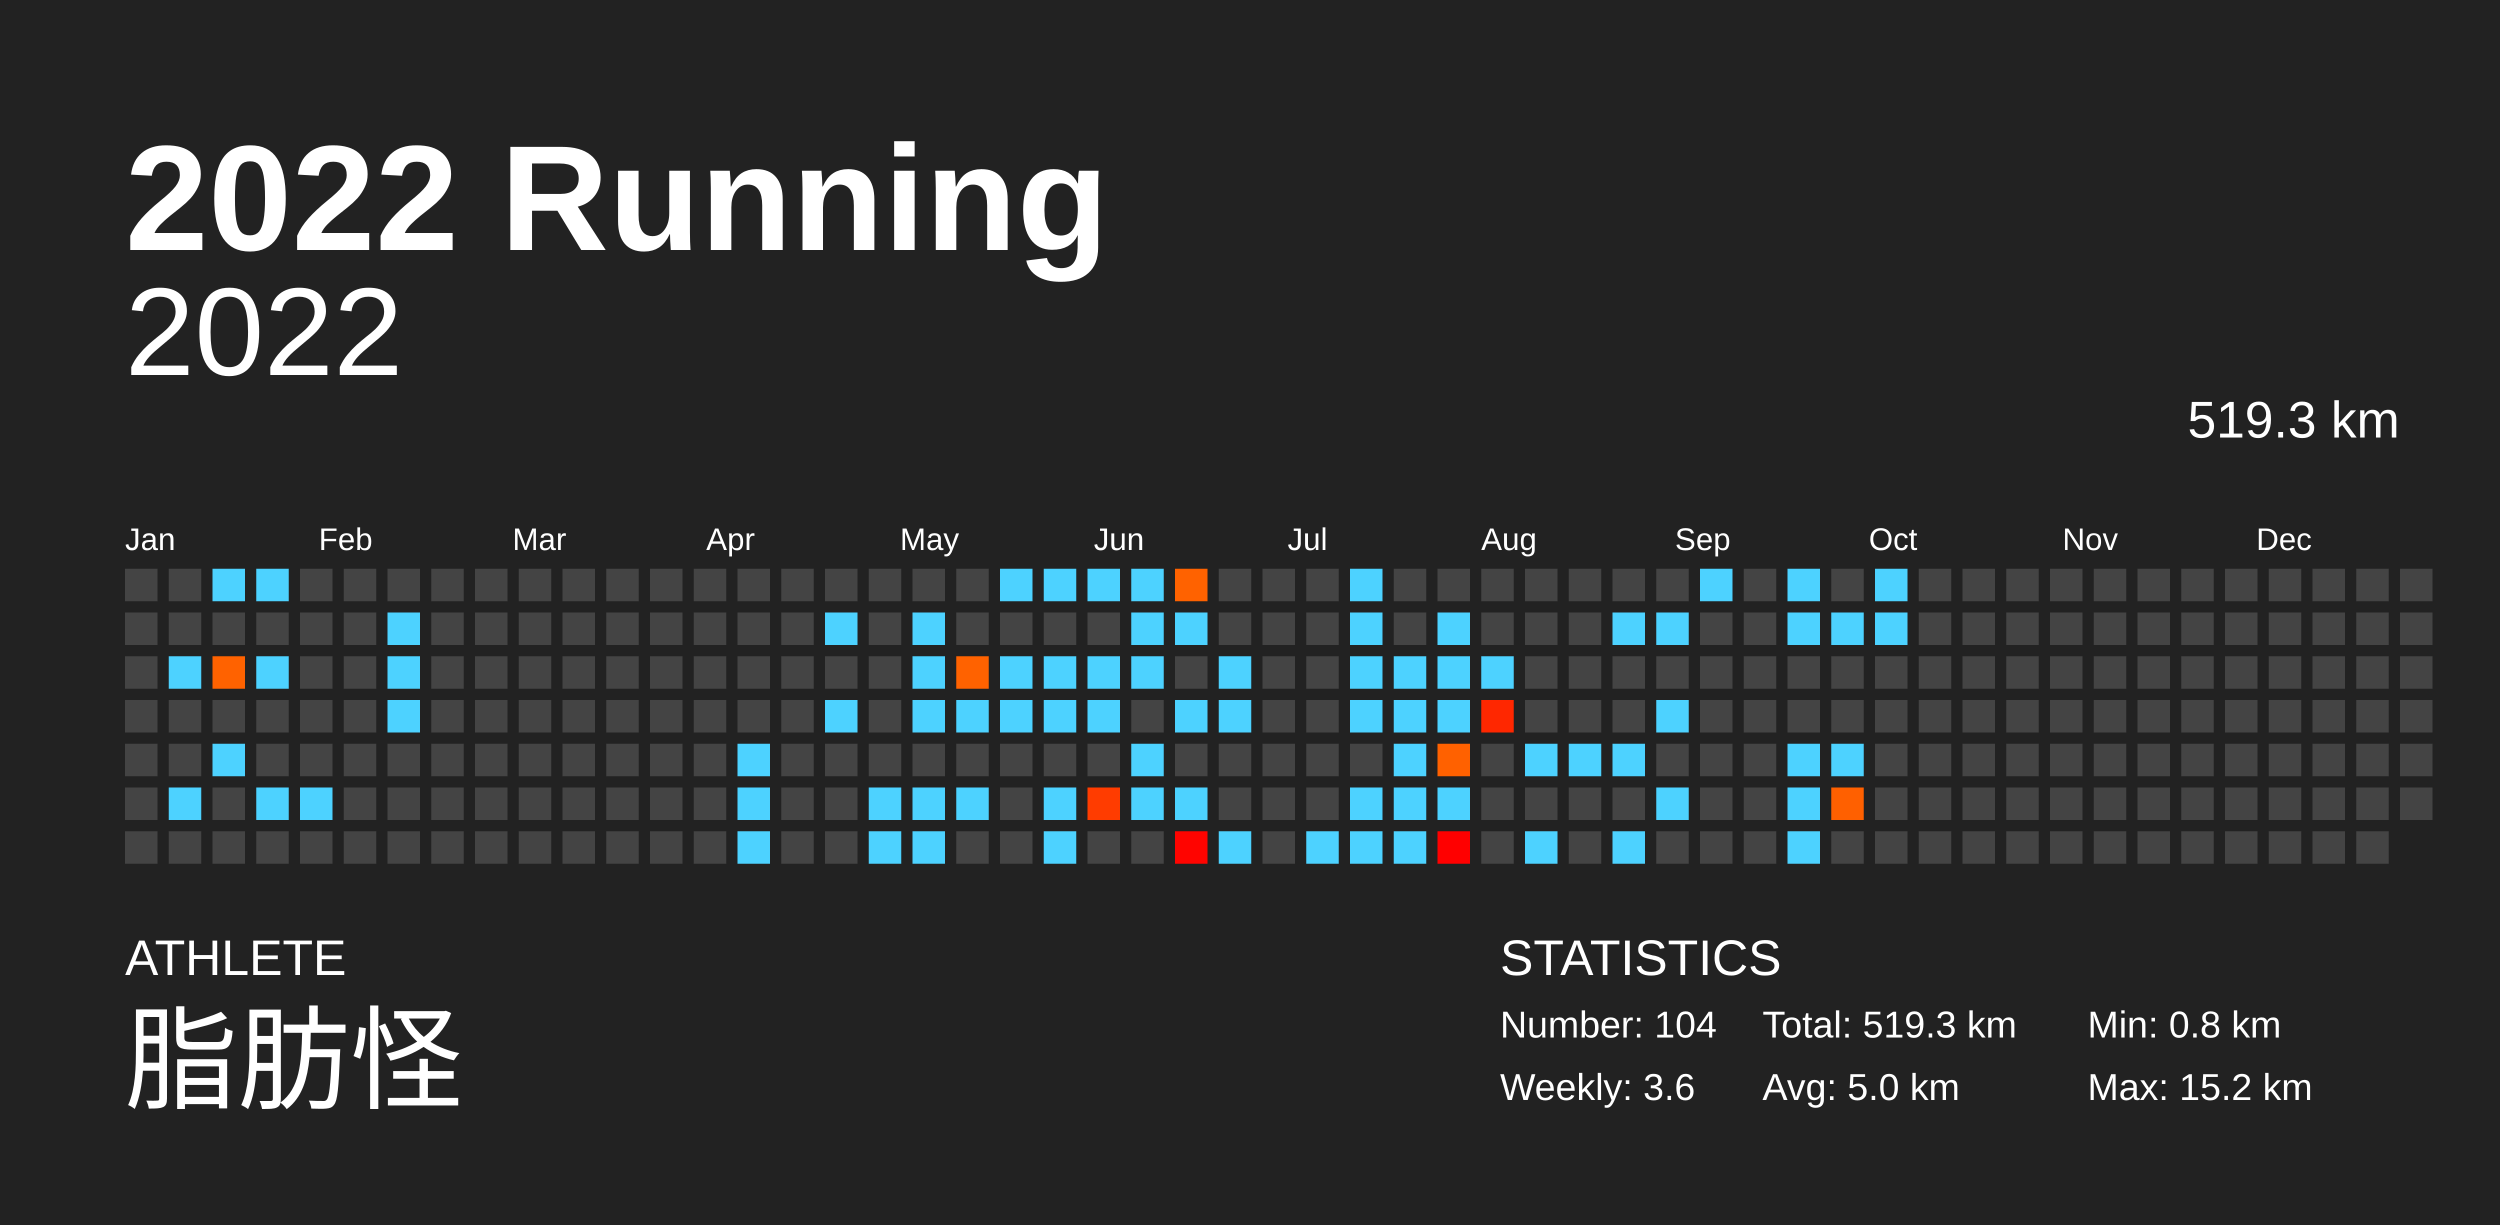
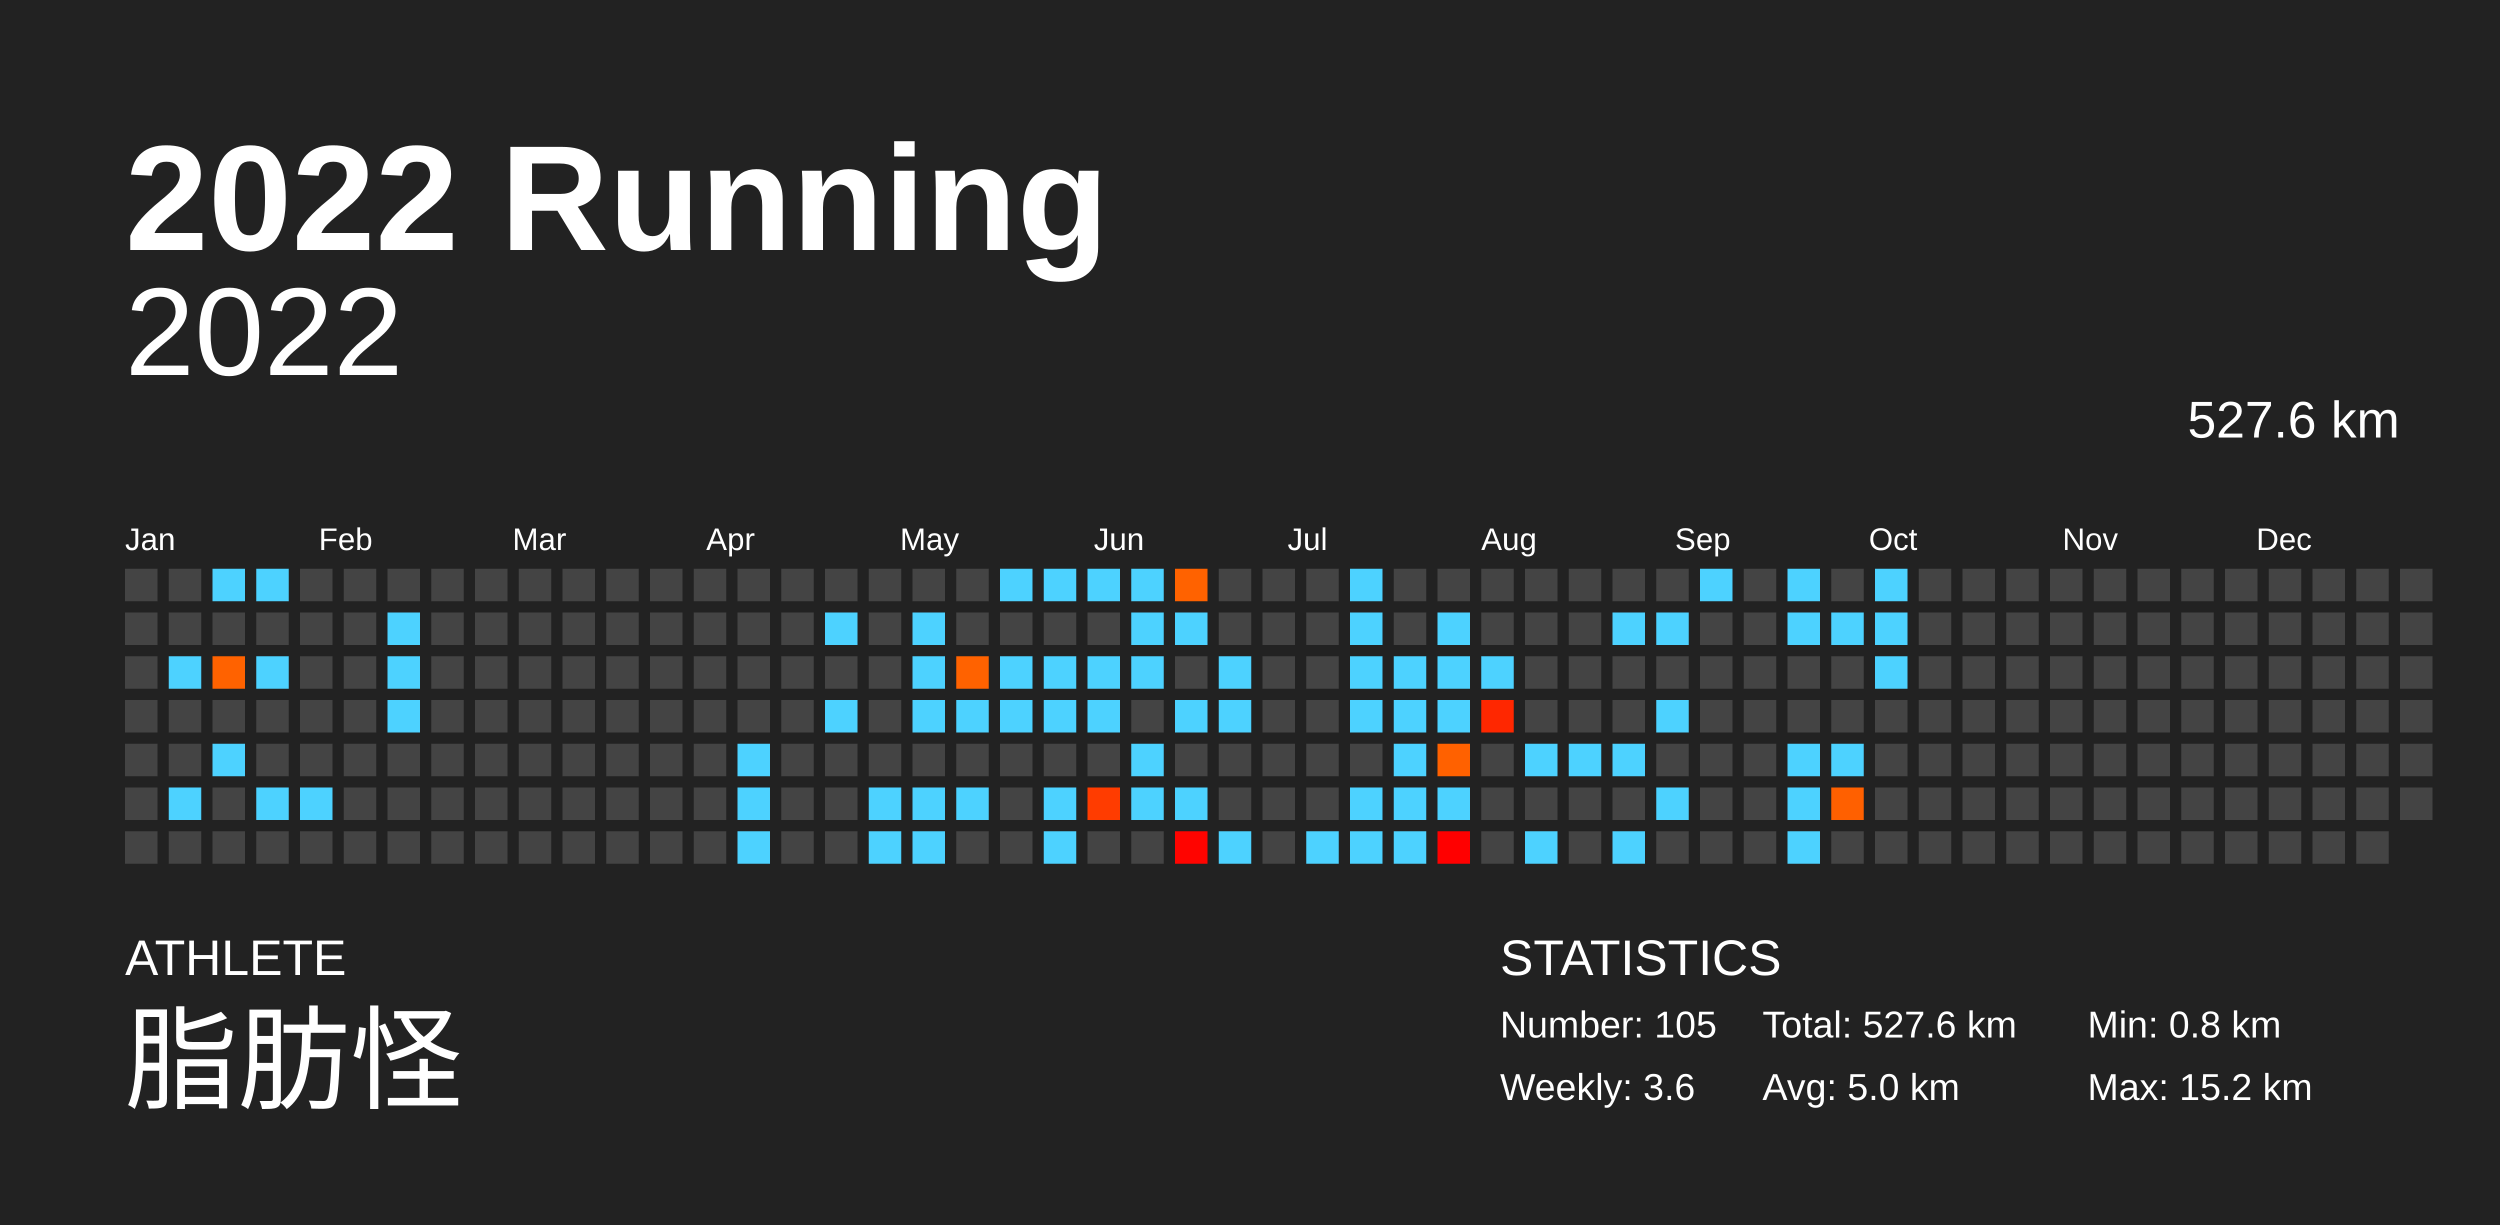
<svg xmlns="http://www.w3.org/2000/svg" baseProfile="full" height="98mm" version="1.1" viewBox="0,0,200,98" width="200mm">
  <defs />
  <rect fill="#222222" height="98" width="200" x="0" y="0" />
  <text fill="#FFFFFF" style="font-size:12px; font-family:Arial; font-weight:bold;" x="10" y="20">2022 Running</text>
  <text fill="#FFFFFF" style="font-size:4px; font-family:Arial" x="10" y="78">ATHLETE</text>
  <text fill="#FFFFFF" style="font-size:9px; font-family:Arial" x="10" y="88">脂肪怪</text>
  <text fill="#FFFFFF" style="font-size:4px; font-family:Arial" x="120" y="78">STATISTICS</text>
-   <text fill="#FFFFFF" style="font-size:3px; font-family:Arial" x="120" y="83">Number: 104</text>
+   <text fill="#FFFFFF" style="font-size:3px; font-family:Arial" x="120" y="83">Number: 105</text>
  <text fill="#FFFFFF" style="font-size:3px; font-family:Arial" x="120" y="88">Weekly: 3.6</text>
-   <text fill="#FFFFFF" style="font-size:3px; font-family:Arial" x="141" y="83">Total: 519.3 km</text>
+   <text fill="#FFFFFF" style="font-size:3px; font-family:Arial" x="141" y="83">Total: 527.6 km</text>
  <text fill="#FFFFFF" style="font-size:3px; font-family:Arial" x="141" y="88">Avg: 5.0 km</text>
  <text fill="#FFFFFF" style="font-size:3px; font-family:Arial" x="167" y="83">Min: 0.8 km</text>
  <text fill="#FFFFFF" style="font-size:3px; font-family:Arial" x="167" y="88">Max: 15.2 km</text>
  <text alignment-baseline="hanging" fill="#FFFFFF" style="font-size:10.0px; font-family:Arial;" x="10" y="30">2022</text>
-   <text alignment-baseline="hanging" fill="#FFFFFF" style="font-size:4.125px; font-family:Arial;" x="175" y="35">519.3 km</text>
+   <text alignment-baseline="hanging" fill="#FFFFFF" style="font-size:4.125px; font-family:Arial;" x="175" y="35">527.6 km</text>
  <text fill="#FFFFFF" style="font-size:2.5px; font-family:Arial" x="10.0" y="44">Jan</text>
  <text fill="#FFFFFF" style="font-size:2.5px; font-family:Arial" x="25.5" y="44">Feb</text>
  <text fill="#FFFFFF" style="font-size:2.5px; font-family:Arial" x="41.0" y="44">Mar</text>
  <text fill="#FFFFFF" style="font-size:2.5px; font-family:Arial" x="56.5" y="44">Apr</text>
  <text fill="#FFFFFF" style="font-size:2.5px; font-family:Arial" x="72.0" y="44">May</text>
  <text fill="#FFFFFF" style="font-size:2.5px; font-family:Arial" x="87.5" y="44">Jun</text>
  <text fill="#FFFFFF" style="font-size:2.5px; font-family:Arial" x="103.0" y="44">Jul</text>
  <text fill="#FFFFFF" style="font-size:2.5px; font-family:Arial" x="118.5" y="44">Aug</text>
  <text fill="#FFFFFF" style="font-size:2.5px; font-family:Arial" x="134.0" y="44">Sep</text>
  <text fill="#FFFFFF" style="font-size:2.5px; font-family:Arial" x="149.5" y="44">Oct</text>
  <text fill="#FFFFFF" style="font-size:2.5px; font-family:Arial" x="165.0" y="44">Nov</text>
  <text fill="#FFFFFF" style="font-size:2.5px; font-family:Arial" x="180.5" y="44">Dec</text>
  <rect fill="#444444" height="2.6" width="2.6" x="10.0" y="45.5" />
  <rect fill="#444444" height="2.6" width="2.6" x="10.0" y="49.0" />
  <rect fill="#444444" height="2.6" width="2.6" x="10.0" y="52.5" />
  <rect fill="#444444" height="2.6" width="2.6" x="10.0" y="56.0" />
  <rect fill="#444444" height="2.6" width="2.6" x="10.0" y="59.5" />
  <rect fill="#444444" height="2.6" width="2.6" x="10.0" y="63.0" />
  <rect fill="#444444" height="2.6" width="2.6" x="10.0" y="66.5" />
  <rect fill="#444444" height="2.6" width="2.6" x="13.5" y="45.5" />
  <rect fill="#444444" height="2.6" width="2.6" x="13.5" y="49.0" />
  <rect fill="#4dd2ff" height="2.6" width="2.6" x="13.5" y="52.5" />
  <rect fill="#444444" height="2.6" width="2.6" x="13.5" y="56.0" />
  <rect fill="#444444" height="2.6" width="2.6" x="13.5" y="59.5" />
  <rect fill="#4dd2ff" height="2.6" width="2.6" x="13.5" y="63.0" />
  <rect fill="#444444" height="2.6" width="2.6" x="13.5" y="66.5" />
  <rect fill="#4dd2ff" height="2.6" width="2.6" x="17.0" y="45.5" />
  <rect fill="#444444" height="2.6" width="2.6" x="17.0" y="49.0" />
  <rect fill="#ff6200" height="2.6" width="2.6" x="17.0" y="52.5" />
  <rect fill="#444444" height="2.6" width="2.6" x="17.0" y="56.0" />
  <rect fill="#4dd2ff" height="2.6" width="2.6" x="17.0" y="59.5" />
  <rect fill="#444444" height="2.6" width="2.6" x="17.0" y="63.0" />
  <rect fill="#444444" height="2.6" width="2.6" x="17.0" y="66.5" />
  <rect fill="#4dd2ff" height="2.6" width="2.6" x="20.5" y="45.5" />
  <rect fill="#444444" height="2.6" width="2.6" x="20.5" y="49.0" />
  <rect fill="#4dd2ff" height="2.6" width="2.6" x="20.5" y="52.5" />
  <rect fill="#444444" height="2.6" width="2.6" x="20.5" y="56.0" />
  <rect fill="#444444" height="2.6" width="2.6" x="20.5" y="59.5" />
  <rect fill="#4dd2ff" height="2.6" width="2.6" x="20.5" y="63.0" />
  <rect fill="#444444" height="2.6" width="2.6" x="20.5" y="66.5" />
  <rect fill="#444444" height="2.6" width="2.6" x="24.0" y="45.5" />
  <rect fill="#444444" height="2.6" width="2.6" x="24.0" y="49.0" />
  <rect fill="#444444" height="2.6" width="2.6" x="24.0" y="52.5" />
  <rect fill="#444444" height="2.6" width="2.6" x="24.0" y="56.0" />
  <rect fill="#444444" height="2.6" width="2.6" x="24.0" y="59.5" />
  <rect fill="#4dd2ff" height="2.6" width="2.6" x="24.0" y="63.0" />
  <rect fill="#444444" height="2.6" width="2.6" x="24.0" y="66.5" />
  <rect fill="#444444" height="2.6" width="2.6" x="27.5" y="45.5" />
  <rect fill="#444444" height="2.6" width="2.6" x="27.5" y="49.0" />
  <rect fill="#444444" height="2.6" width="2.6" x="27.5" y="52.5" />
  <rect fill="#444444" height="2.6" width="2.6" x="27.5" y="56.0" />
  <rect fill="#444444" height="2.6" width="2.6" x="27.5" y="59.5" />
  <rect fill="#444444" height="2.6" width="2.6" x="27.5" y="63.0" />
  <rect fill="#444444" height="2.6" width="2.6" x="27.5" y="66.5" />
  <rect fill="#444444" height="2.6" width="2.6" x="31.0" y="45.5" />
  <rect fill="#4dd2ff" height="2.6" width="2.6" x="31.0" y="49.0" />
  <rect fill="#4dd2ff" height="2.6" width="2.6" x="31.0" y="52.5" />
  <rect fill="#4dd2ff" height="2.6" width="2.6" x="31.0" y="56.0" />
  <rect fill="#444444" height="2.6" width="2.6" x="31.0" y="59.5" />
  <rect fill="#444444" height="2.6" width="2.6" x="31.0" y="63.0" />
  <rect fill="#444444" height="2.6" width="2.6" x="31.0" y="66.5" />
  <rect fill="#444444" height="2.6" width="2.6" x="34.5" y="45.5" />
  <rect fill="#444444" height="2.6" width="2.6" x="34.5" y="49.0" />
  <rect fill="#444444" height="2.6" width="2.6" x="34.5" y="52.5" />
  <rect fill="#444444" height="2.6" width="2.6" x="34.5" y="56.0" />
  <rect fill="#444444" height="2.6" width="2.6" x="34.5" y="59.5" />
  <rect fill="#444444" height="2.6" width="2.6" x="34.5" y="63.0" />
  <rect fill="#444444" height="2.6" width="2.6" x="34.5" y="66.5" />
  <rect fill="#444444" height="2.6" width="2.6" x="38.0" y="45.5" />
  <rect fill="#444444" height="2.6" width="2.6" x="38.0" y="49.0" />
  <rect fill="#444444" height="2.6" width="2.6" x="38.0" y="52.5" />
  <rect fill="#444444" height="2.6" width="2.6" x="38.0" y="56.0" />
  <rect fill="#444444" height="2.6" width="2.6" x="38.0" y="59.5" />
  <rect fill="#444444" height="2.6" width="2.6" x="38.0" y="63.0" />
  <rect fill="#444444" height="2.6" width="2.6" x="38.0" y="66.5" />
  <rect fill="#444444" height="2.6" width="2.6" x="41.5" y="45.5" />
  <rect fill="#444444" height="2.6" width="2.6" x="41.5" y="49.0" />
  <rect fill="#444444" height="2.6" width="2.6" x="41.5" y="52.5" />
  <rect fill="#444444" height="2.6" width="2.6" x="41.5" y="56.0" />
  <rect fill="#444444" height="2.6" width="2.6" x="41.5" y="59.5" />
  <rect fill="#444444" height="2.6" width="2.6" x="41.5" y="63.0" />
  <rect fill="#444444" height="2.6" width="2.6" x="41.5" y="66.5" />
  <rect fill="#444444" height="2.6" width="2.6" x="45.0" y="45.5" />
  <rect fill="#444444" height="2.6" width="2.6" x="45.0" y="49.0" />
  <rect fill="#444444" height="2.6" width="2.6" x="45.0" y="52.5" />
  <rect fill="#444444" height="2.6" width="2.6" x="45.0" y="56.0" />
  <rect fill="#444444" height="2.6" width="2.6" x="45.0" y="59.5" />
  <rect fill="#444444" height="2.6" width="2.6" x="45.0" y="63.0" />
  <rect fill="#444444" height="2.6" width="2.6" x="45.0" y="66.5" />
  <rect fill="#444444" height="2.6" width="2.6" x="48.5" y="45.5" />
  <rect fill="#444444" height="2.6" width="2.6" x="48.5" y="49.0" />
  <rect fill="#444444" height="2.6" width="2.6" x="48.5" y="52.5" />
  <rect fill="#444444" height="2.6" width="2.6" x="48.5" y="56.0" />
  <rect fill="#444444" height="2.6" width="2.6" x="48.5" y="59.5" />
  <rect fill="#444444" height="2.6" width="2.6" x="48.5" y="63.0" />
  <rect fill="#444444" height="2.6" width="2.6" x="48.5" y="66.5" />
  <rect fill="#444444" height="2.6" width="2.6" x="52.0" y="45.5" />
  <rect fill="#444444" height="2.6" width="2.6" x="52.0" y="49.0" />
  <rect fill="#444444" height="2.6" width="2.6" x="52.0" y="52.5" />
  <rect fill="#444444" height="2.6" width="2.6" x="52.0" y="56.0" />
  <rect fill="#444444" height="2.6" width="2.6" x="52.0" y="59.5" />
  <rect fill="#444444" height="2.6" width="2.6" x="52.0" y="63.0" />
  <rect fill="#444444" height="2.6" width="2.6" x="52.0" y="66.5" />
  <rect fill="#444444" height="2.6" width="2.6" x="55.5" y="45.5" />
  <rect fill="#444444" height="2.6" width="2.6" x="55.5" y="49.0" />
  <rect fill="#444444" height="2.6" width="2.6" x="55.5" y="52.5" />
  <rect fill="#444444" height="2.6" width="2.6" x="55.5" y="56.0" />
  <rect fill="#444444" height="2.6" width="2.6" x="55.5" y="59.5" />
  <rect fill="#444444" height="2.6" width="2.6" x="55.5" y="63.0" />
  <rect fill="#444444" height="2.6" width="2.6" x="55.5" y="66.5" />
  <rect fill="#444444" height="2.6" width="2.6" x="59.0" y="45.5" />
  <rect fill="#444444" height="2.6" width="2.6" x="59.0" y="49.0" />
  <rect fill="#444444" height="2.6" width="2.6" x="59.0" y="52.5" />
  <rect fill="#444444" height="2.6" width="2.6" x="59.0" y="56.0" />
  <rect fill="#4dd2ff" height="2.6" width="2.6" x="59.0" y="59.5" />
  <rect fill="#4dd2ff" height="2.6" width="2.6" x="59.0" y="63.0" />
  <rect fill="#4dd2ff" height="2.6" width="2.6" x="59.0" y="66.5" />
  <rect fill="#444444" height="2.6" width="2.6" x="62.5" y="45.5" />
  <rect fill="#444444" height="2.6" width="2.6" x="62.5" y="49.0" />
  <rect fill="#444444" height="2.6" width="2.6" x="62.5" y="52.5" />
  <rect fill="#444444" height="2.6" width="2.6" x="62.5" y="56.0" />
  <rect fill="#444444" height="2.6" width="2.6" x="62.5" y="59.5" />
  <rect fill="#444444" height="2.6" width="2.6" x="62.5" y="63.0" />
  <rect fill="#444444" height="2.6" width="2.6" x="62.5" y="66.5" />
  <rect fill="#444444" height="2.6" width="2.6" x="66.0" y="45.5" />
  <rect fill="#4dd2ff" height="2.6" width="2.6" x="66.0" y="49.0" />
  <rect fill="#444444" height="2.6" width="2.6" x="66.0" y="52.5" />
  <rect fill="#4dd2ff" height="2.6" width="2.6" x="66.0" y="56.0" />
  <rect fill="#444444" height="2.6" width="2.6" x="66.0" y="59.5" />
  <rect fill="#444444" height="2.6" width="2.6" x="66.0" y="63.0" />
  <rect fill="#444444" height="2.6" width="2.6" x="66.0" y="66.5" />
  <rect fill="#444444" height="2.6" width="2.6" x="69.5" y="45.5" />
  <rect fill="#444444" height="2.6" width="2.6" x="69.5" y="49.0" />
  <rect fill="#444444" height="2.6" width="2.6" x="69.5" y="52.5" />
  <rect fill="#444444" height="2.6" width="2.6" x="69.5" y="56.0" />
  <rect fill="#444444" height="2.6" width="2.6" x="69.5" y="59.5" />
  <rect fill="#4dd2ff" height="2.6" width="2.6" x="69.5" y="63.0" />
  <rect fill="#4dd2ff" height="2.6" width="2.6" x="69.5" y="66.5" />
  <rect fill="#444444" height="2.6" width="2.6" x="73.0" y="45.5" />
  <rect fill="#4dd2ff" height="2.6" width="2.6" x="73.0" y="49.0" />
  <rect fill="#4dd2ff" height="2.6" width="2.6" x="73.0" y="52.5" />
  <rect fill="#4dd2ff" height="2.6" width="2.6" x="73.0" y="56.0" />
  <rect fill="#444444" height="2.6" width="2.6" x="73.0" y="59.5" />
  <rect fill="#4dd2ff" height="2.6" width="2.6" x="73.0" y="63.0" />
  <rect fill="#4dd2ff" height="2.6" width="2.6" x="73.0" y="66.5" />
  <rect fill="#444444" height="2.6" width="2.6" x="76.5" y="45.5" />
  <rect fill="#444444" height="2.6" width="2.6" x="76.5" y="49.0" />
  <rect fill="#ff6200" height="2.6" width="2.6" x="76.5" y="52.5" />
  <rect fill="#4dd2ff" height="2.6" width="2.6" x="76.5" y="56.0" />
  <rect fill="#444444" height="2.6" width="2.6" x="76.5" y="59.5" />
  <rect fill="#4dd2ff" height="2.6" width="2.6" x="76.5" y="63.0" />
  <rect fill="#444444" height="2.6" width="2.6" x="76.5" y="66.5" />
  <rect fill="#4dd2ff" height="2.6" width="2.6" x="80.0" y="45.5" />
  <rect fill="#444444" height="2.6" width="2.6" x="80.0" y="49.0" />
  <rect fill="#4dd2ff" height="2.6" width="2.6" x="80.0" y="52.5" />
  <rect fill="#4dd2ff" height="2.6" width="2.6" x="80.0" y="56.0" />
  <rect fill="#444444" height="2.6" width="2.6" x="80.0" y="59.5" />
  <rect fill="#444444" height="2.6" width="2.6" x="80.0" y="63.0" />
  <rect fill="#444444" height="2.6" width="2.6" x="80.0" y="66.5" />
  <rect fill="#4dd2ff" height="2.6" width="2.6" x="83.5" y="45.5" />
  <rect fill="#444444" height="2.6" width="2.6" x="83.5" y="49.0" />
  <rect fill="#4dd2ff" height="2.6" width="2.6" x="83.5" y="52.5" />
  <rect fill="#4dd2ff" height="2.6" width="2.6" x="83.5" y="56.0" />
  <rect fill="#444444" height="2.6" width="2.6" x="83.5" y="59.5" />
  <rect fill="#4dd2ff" height="2.6" width="2.6" x="83.5" y="63.0" />
  <rect fill="#4dd2ff" height="2.6" width="2.6" x="83.5" y="66.5" />
  <rect fill="#4dd2ff" height="2.6" width="2.6" x="87.0" y="45.5" />
  <rect fill="#444444" height="2.6" width="2.6" x="87.0" y="49.0" />
  <rect fill="#4dd2ff" height="2.6" width="2.6" x="87.0" y="52.5" />
  <rect fill="#4dd2ff" height="2.6" width="2.6" x="87.0" y="56.0" />
  <rect fill="#444444" height="2.6" width="2.6" x="87.0" y="59.5" />
  <rect fill="#ff3c00" height="2.6" width="2.6" x="87.0" y="63.0" />
  <rect fill="#444444" height="2.6" width="2.6" x="87.0" y="66.5" />
  <rect fill="#4dd2ff" height="2.6" width="2.6" x="90.5" y="45.5" />
  <rect fill="#4dd2ff" height="2.6" width="2.6" x="90.5" y="49.0" />
  <rect fill="#4dd2ff" height="2.6" width="2.6" x="90.5" y="52.5" />
  <rect fill="#444444" height="2.6" width="2.6" x="90.5" y="56.0" />
  <rect fill="#4dd2ff" height="2.6" width="2.6" x="90.5" y="59.5" />
  <rect fill="#4dd2ff" height="2.6" width="2.6" x="90.5" y="63.0" />
  <rect fill="#444444" height="2.6" width="2.6" x="90.5" y="66.5" />
  <rect fill="#ff6200" height="2.6" width="2.6" x="94.0" y="45.5" />
  <rect fill="#4dd2ff" height="2.6" width="2.6" x="94.0" y="49.0" />
  <rect fill="#444444" height="2.6" width="2.6" x="94.0" y="52.5" />
  <rect fill="#4dd2ff" height="2.6" width="2.6" x="94.0" y="56.0" />
  <rect fill="#444444" height="2.6" width="2.6" x="94.0" y="59.5" />
  <rect fill="#4dd2ff" height="2.6" width="2.6" x="94.0" y="63.0" />
  <rect fill="#ff0400" height="2.6" width="2.6" x="94.0" y="66.5" />
  <rect fill="#444444" height="2.6" width="2.6" x="97.5" y="45.5" />
  <rect fill="#444444" height="2.6" width="2.6" x="97.5" y="49.0" />
  <rect fill="#4dd2ff" height="2.6" width="2.6" x="97.5" y="52.5" />
  <rect fill="#4dd2ff" height="2.6" width="2.6" x="97.5" y="56.0" />
  <rect fill="#444444" height="2.6" width="2.6" x="97.5" y="59.5" />
  <rect fill="#444444" height="2.6" width="2.6" x="97.5" y="63.0" />
  <rect fill="#4dd2ff" height="2.6" width="2.6" x="97.5" y="66.5" />
  <rect fill="#444444" height="2.6" width="2.6" x="101.0" y="45.5" />
  <rect fill="#444444" height="2.6" width="2.6" x="101.0" y="49.0" />
  <rect fill="#444444" height="2.6" width="2.6" x="101.0" y="52.5" />
  <rect fill="#444444" height="2.6" width="2.6" x="101.0" y="56.0" />
  <rect fill="#444444" height="2.6" width="2.6" x="101.0" y="59.5" />
  <rect fill="#444444" height="2.6" width="2.6" x="101.0" y="63.0" />
  <rect fill="#444444" height="2.6" width="2.6" x="101.0" y="66.5" />
  <rect fill="#444444" height="2.6" width="2.6" x="104.5" y="45.5" />
  <rect fill="#444444" height="2.6" width="2.6" x="104.5" y="49.0" />
  <rect fill="#444444" height="2.6" width="2.6" x="104.5" y="52.5" />
  <rect fill="#444444" height="2.6" width="2.6" x="104.5" y="56.0" />
  <rect fill="#444444" height="2.6" width="2.6" x="104.5" y="59.5" />
  <rect fill="#444444" height="2.6" width="2.6" x="104.5" y="63.0" />
  <rect fill="#4dd2ff" height="2.6" width="2.6" x="104.5" y="66.5" />
  <rect fill="#4dd2ff" height="2.6" width="2.6" x="108.0" y="45.5" />
  <rect fill="#4dd2ff" height="2.6" width="2.6" x="108.0" y="49.0" />
  <rect fill="#4dd2ff" height="2.6" width="2.6" x="108.0" y="52.5" />
  <rect fill="#4dd2ff" height="2.6" width="2.6" x="108.0" y="56.0" />
  <rect fill="#444444" height="2.6" width="2.6" x="108.0" y="59.5" />
  <rect fill="#4dd2ff" height="2.6" width="2.6" x="108.0" y="63.0" />
  <rect fill="#4dd2ff" height="2.6" width="2.6" x="108.0" y="66.5" />
  <rect fill="#444444" height="2.6" width="2.6" x="111.5" y="45.5" />
  <rect fill="#444444" height="2.6" width="2.6" x="111.5" y="49.0" />
  <rect fill="#4dd2ff" height="2.6" width="2.6" x="111.5" y="52.5" />
  <rect fill="#4dd2ff" height="2.6" width="2.6" x="111.5" y="56.0" />
  <rect fill="#4dd2ff" height="2.6" width="2.6" x="111.5" y="59.5" />
  <rect fill="#4dd2ff" height="2.6" width="2.6" x="111.5" y="63.0" />
  <rect fill="#4dd2ff" height="2.6" width="2.6" x="111.5" y="66.5" />
  <rect fill="#444444" height="2.6" width="2.6" x="115.0" y="45.5" />
  <rect fill="#4dd2ff" height="2.6" width="2.6" x="115.0" y="49.0" />
  <rect fill="#4dd2ff" height="2.6" width="2.6" x="115.0" y="52.5" />
  <rect fill="#4dd2ff" height="2.6" width="2.6" x="115.0" y="56.0" />
  <rect fill="#ff6100" height="2.6" width="2.6" x="115.0" y="59.5" />
  <rect fill="#4dd2ff" height="2.6" width="2.6" x="115.0" y="63.0" />
  <rect fill="#ff0000" height="2.6" width="2.6" x="115.0" y="66.5" />
  <rect fill="#444444" height="2.6" width="2.6" x="118.5" y="45.5" />
  <rect fill="#444444" height="2.6" width="2.6" x="118.5" y="49.0" />
  <rect fill="#4dd2ff" height="2.6" width="2.6" x="118.5" y="52.5" />
  <rect fill="#ff2700" height="2.6" width="2.6" x="118.5" y="56.0" />
  <rect fill="#444444" height="2.6" width="2.6" x="118.5" y="59.5" />
  <rect fill="#444444" height="2.6" width="2.6" x="118.5" y="63.0" />
  <rect fill="#444444" height="2.6" width="2.6" x="118.5" y="66.5" />
  <rect fill="#444444" height="2.6" width="2.6" x="122.0" y="45.5" />
  <rect fill="#444444" height="2.6" width="2.6" x="122.0" y="49.0" />
  <rect fill="#444444" height="2.6" width="2.6" x="122.0" y="52.5" />
  <rect fill="#444444" height="2.6" width="2.6" x="122.0" y="56.0" />
  <rect fill="#4dd2ff" height="2.6" width="2.6" x="122.0" y="59.5" />
  <rect fill="#444444" height="2.6" width="2.6" x="122.0" y="63.0" />
  <rect fill="#4dd2ff" height="2.6" width="2.6" x="122.0" y="66.5" />
  <rect fill="#444444" height="2.6" width="2.6" x="125.5" y="45.5" />
  <rect fill="#444444" height="2.6" width="2.6" x="125.5" y="49.0" />
  <rect fill="#444444" height="2.6" width="2.6" x="125.5" y="52.5" />
  <rect fill="#444444" height="2.6" width="2.6" x="125.5" y="56.0" />
  <rect fill="#4dd2ff" height="2.6" width="2.6" x="125.5" y="59.5" />
  <rect fill="#444444" height="2.6" width="2.6" x="125.5" y="63.0" />
  <rect fill="#444444" height="2.6" width="2.6" x="125.5" y="66.5" />
  <rect fill="#444444" height="2.6" width="2.6" x="129.0" y="45.5" />
  <rect fill="#4dd2ff" height="2.6" width="2.6" x="129.0" y="49.0" />
  <rect fill="#444444" height="2.6" width="2.6" x="129.0" y="52.5" />
  <rect fill="#444444" height="2.6" width="2.6" x="129.0" y="56.0" />
  <rect fill="#4dd2ff" height="2.6" width="2.6" x="129.0" y="59.5" />
  <rect fill="#444444" height="2.6" width="2.6" x="129.0" y="63.0" />
  <rect fill="#4dd2ff" height="2.6" width="2.6" x="129.0" y="66.5" />
  <rect fill="#444444" height="2.6" width="2.6" x="132.5" y="45.5" />
  <rect fill="#4dd2ff" height="2.6" width="2.6" x="132.5" y="49.0" />
  <rect fill="#444444" height="2.6" width="2.6" x="132.5" y="52.5" />
  <rect fill="#4dd2ff" height="2.6" width="2.6" x="132.5" y="56.0" />
  <rect fill="#444444" height="2.6" width="2.6" x="132.5" y="59.5" />
  <rect fill="#4dd2ff" height="2.6" width="2.6" x="132.5" y="63.0" />
  <rect fill="#444444" height="2.6" width="2.6" x="132.5" y="66.5" />
  <rect fill="#4dd2ff" height="2.6" width="2.6" x="136.0" y="45.5" />
  <rect fill="#444444" height="2.6" width="2.6" x="136.0" y="49.0" />
  <rect fill="#444444" height="2.6" width="2.6" x="136.0" y="52.5" />
  <rect fill="#444444" height="2.6" width="2.6" x="136.0" y="56.0" />
  <rect fill="#444444" height="2.6" width="2.6" x="136.0" y="59.5" />
  <rect fill="#444444" height="2.6" width="2.6" x="136.0" y="63.0" />
  <rect fill="#444444" height="2.6" width="2.6" x="136.0" y="66.5" />
  <rect fill="#444444" height="2.6" width="2.6" x="139.5" y="45.5" />
  <rect fill="#444444" height="2.6" width="2.6" x="139.5" y="49.0" />
  <rect fill="#444444" height="2.6" width="2.6" x="139.5" y="52.5" />
  <rect fill="#444444" height="2.6" width="2.6" x="139.5" y="56.0" />
  <rect fill="#444444" height="2.6" width="2.6" x="139.5" y="59.5" />
  <rect fill="#444444" height="2.6" width="2.6" x="139.5" y="63.0" />
  <rect fill="#444444" height="2.6" width="2.6" x="139.5" y="66.5" />
  <rect fill="#4dd2ff" height="2.6" width="2.6" x="143.0" y="45.5" />
  <rect fill="#4dd2ff" height="2.6" width="2.6" x="143.0" y="49.0" />
  <rect fill="#444444" height="2.6" width="2.6" x="143.0" y="52.5" />
  <rect fill="#444444" height="2.6" width="2.6" x="143.0" y="56.0" />
  <rect fill="#4dd2ff" height="2.6" width="2.6" x="143.0" y="59.5" />
  <rect fill="#4dd2ff" height="2.6" width="2.6" x="143.0" y="63.0" />
  <rect fill="#4dd2ff" height="2.6" width="2.6" x="143.0" y="66.5" />
  <rect fill="#444444" height="2.6" width="2.6" x="146.5" y="45.5" />
  <rect fill="#4dd2ff" height="2.6" width="2.6" x="146.5" y="49.0" />
  <rect fill="#444444" height="2.6" width="2.6" x="146.5" y="52.5" />
  <rect fill="#444444" height="2.6" width="2.6" x="146.5" y="56.0" />
  <rect fill="#4dd2ff" height="2.6" width="2.6" x="146.5" y="59.5" />
  <rect fill="#ff6000" height="2.6" width="2.6" x="146.5" y="63.0" />
  <rect fill="#444444" height="2.6" width="2.6" x="146.5" y="66.5" />
  <rect fill="#4dd2ff" height="2.6" width="2.6" x="150.0" y="45.5" />
  <rect fill="#4dd2ff" height="2.6" width="2.6" x="150.0" y="49.0" />
-   <rect fill="#444444" height="2.6" width="2.6" x="150.0" y="52.5" />
+   <rect fill="#4dd2ff" height="2.6" width="2.6" x="150.0" y="52.5" />
  <rect fill="#444444" height="2.6" width="2.6" x="150.0" y="56.0" />
  <rect fill="#444444" height="2.6" width="2.6" x="150.0" y="59.5" />
  <rect fill="#444444" height="2.6" width="2.6" x="150.0" y="63.0" />
  <rect fill="#444444" height="2.6" width="2.6" x="150.0" y="66.5" />
  <rect fill="#444444" height="2.6" width="2.6" x="153.5" y="45.5" />
  <rect fill="#444444" height="2.6" width="2.6" x="153.5" y="49.0" />
  <rect fill="#444444" height="2.6" width="2.6" x="153.5" y="52.5" />
  <rect fill="#444444" height="2.6" width="2.6" x="153.5" y="56.0" />
  <rect fill="#444444" height="2.6" width="2.6" x="153.5" y="59.5" />
  <rect fill="#444444" height="2.6" width="2.6" x="153.5" y="63.0" />
  <rect fill="#444444" height="2.6" width="2.6" x="153.5" y="66.5" />
  <rect fill="#444444" height="2.6" width="2.6" x="157.0" y="45.5" />
  <rect fill="#444444" height="2.6" width="2.6" x="157.0" y="49.0" />
  <rect fill="#444444" height="2.6" width="2.6" x="157.0" y="52.5" />
  <rect fill="#444444" height="2.6" width="2.6" x="157.0" y="56.0" />
  <rect fill="#444444" height="2.6" width="2.6" x="157.0" y="59.5" />
  <rect fill="#444444" height="2.6" width="2.6" x="157.0" y="63.0" />
  <rect fill="#444444" height="2.6" width="2.6" x="157.0" y="66.5" />
  <rect fill="#444444" height="2.6" width="2.6" x="160.5" y="45.5" />
  <rect fill="#444444" height="2.6" width="2.6" x="160.5" y="49.0" />
  <rect fill="#444444" height="2.6" width="2.6" x="160.5" y="52.5" />
  <rect fill="#444444" height="2.6" width="2.6" x="160.5" y="56.0" />
  <rect fill="#444444" height="2.6" width="2.6" x="160.5" y="59.5" />
  <rect fill="#444444" height="2.6" width="2.6" x="160.5" y="63.0" />
  <rect fill="#444444" height="2.6" width="2.6" x="160.5" y="66.5" />
  <rect fill="#444444" height="2.6" width="2.6" x="164.0" y="45.5" />
  <rect fill="#444444" height="2.6" width="2.6" x="164.0" y="49.0" />
  <rect fill="#444444" height="2.6" width="2.6" x="164.0" y="52.5" />
  <rect fill="#444444" height="2.6" width="2.6" x="164.0" y="56.0" />
  <rect fill="#444444" height="2.6" width="2.6" x="164.0" y="59.5" />
  <rect fill="#444444" height="2.6" width="2.6" x="164.0" y="63.0" />
  <rect fill="#444444" height="2.6" width="2.6" x="164.0" y="66.5" />
  <rect fill="#444444" height="2.6" width="2.6" x="167.5" y="45.5" />
  <rect fill="#444444" height="2.6" width="2.6" x="167.5" y="49.0" />
  <rect fill="#444444" height="2.6" width="2.6" x="167.5" y="52.5" />
  <rect fill="#444444" height="2.6" width="2.6" x="167.5" y="56.0" />
  <rect fill="#444444" height="2.6" width="2.6" x="167.5" y="59.5" />
  <rect fill="#444444" height="2.6" width="2.6" x="167.5" y="63.0" />
  <rect fill="#444444" height="2.6" width="2.6" x="167.5" y="66.5" />
  <rect fill="#444444" height="2.6" width="2.6" x="171.0" y="45.5" />
  <rect fill="#444444" height="2.6" width="2.6" x="171.0" y="49.0" />
  <rect fill="#444444" height="2.6" width="2.6" x="171.0" y="52.5" />
  <rect fill="#444444" height="2.6" width="2.6" x="171.0" y="56.0" />
  <rect fill="#444444" height="2.6" width="2.6" x="171.0" y="59.5" />
  <rect fill="#444444" height="2.6" width="2.6" x="171.0" y="63.0" />
  <rect fill="#444444" height="2.6" width="2.6" x="171.0" y="66.5" />
  <rect fill="#444444" height="2.6" width="2.6" x="174.5" y="45.5" />
  <rect fill="#444444" height="2.6" width="2.6" x="174.5" y="49.0" />
  <rect fill="#444444" height="2.6" width="2.6" x="174.5" y="52.5" />
  <rect fill="#444444" height="2.6" width="2.6" x="174.5" y="56.0" />
  <rect fill="#444444" height="2.6" width="2.6" x="174.5" y="59.5" />
  <rect fill="#444444" height="2.6" width="2.6" x="174.5" y="63.0" />
  <rect fill="#444444" height="2.6" width="2.6" x="174.5" y="66.5" />
  <rect fill="#444444" height="2.6" width="2.6" x="178.0" y="45.5" />
  <rect fill="#444444" height="2.6" width="2.6" x="178.0" y="49.0" />
  <rect fill="#444444" height="2.6" width="2.6" x="178.0" y="52.5" />
  <rect fill="#444444" height="2.6" width="2.6" x="178.0" y="56.0" />
  <rect fill="#444444" height="2.6" width="2.6" x="178.0" y="59.5" />
  <rect fill="#444444" height="2.6" width="2.6" x="178.0" y="63.0" />
  <rect fill="#444444" height="2.6" width="2.6" x="178.0" y="66.5" />
  <rect fill="#444444" height="2.6" width="2.6" x="181.5" y="45.5" />
  <rect fill="#444444" height="2.6" width="2.6" x="181.5" y="49.0" />
  <rect fill="#444444" height="2.6" width="2.6" x="181.5" y="52.5" />
  <rect fill="#444444" height="2.6" width="2.6" x="181.5" y="56.0" />
  <rect fill="#444444" height="2.6" width="2.6" x="181.5" y="59.5" />
  <rect fill="#444444" height="2.6" width="2.6" x="181.5" y="63.0" />
  <rect fill="#444444" height="2.6" width="2.6" x="181.5" y="66.5" />
  <rect fill="#444444" height="2.6" width="2.6" x="185.0" y="45.5" />
  <rect fill="#444444" height="2.6" width="2.6" x="185.0" y="49.0" />
  <rect fill="#444444" height="2.6" width="2.6" x="185.0" y="52.5" />
  <rect fill="#444444" height="2.6" width="2.6" x="185.0" y="56.0" />
  <rect fill="#444444" height="2.6" width="2.6" x="185.0" y="59.5" />
  <rect fill="#444444" height="2.6" width="2.6" x="185.0" y="63.0" />
  <rect fill="#444444" height="2.6" width="2.6" x="185.0" y="66.5" />
  <rect fill="#444444" height="2.6" width="2.6" x="188.5" y="45.5" />
  <rect fill="#444444" height="2.6" width="2.6" x="188.5" y="49.0" />
  <rect fill="#444444" height="2.6" width="2.6" x="188.5" y="52.5" />
  <rect fill="#444444" height="2.6" width="2.6" x="188.5" y="56.0" />
  <rect fill="#444444" height="2.6" width="2.6" x="188.5" y="59.5" />
  <rect fill="#444444" height="2.6" width="2.6" x="188.5" y="63.0" />
  <rect fill="#444444" height="2.6" width="2.6" x="188.5" y="66.5" />
  <rect fill="#444444" height="2.6" width="2.6" x="192.0" y="45.5" />
  <rect fill="#444444" height="2.6" width="2.6" x="192.0" y="49.0" />
  <rect fill="#444444" height="2.6" width="2.6" x="192.0" y="52.5" />
  <rect fill="#444444" height="2.6" width="2.6" x="192.0" y="56.0" />
  <rect fill="#444444" height="2.6" width="2.6" x="192.0" y="59.5" />
  <rect fill="#444444" height="2.6" width="2.6" x="192.0" y="63.0" />
</svg>
